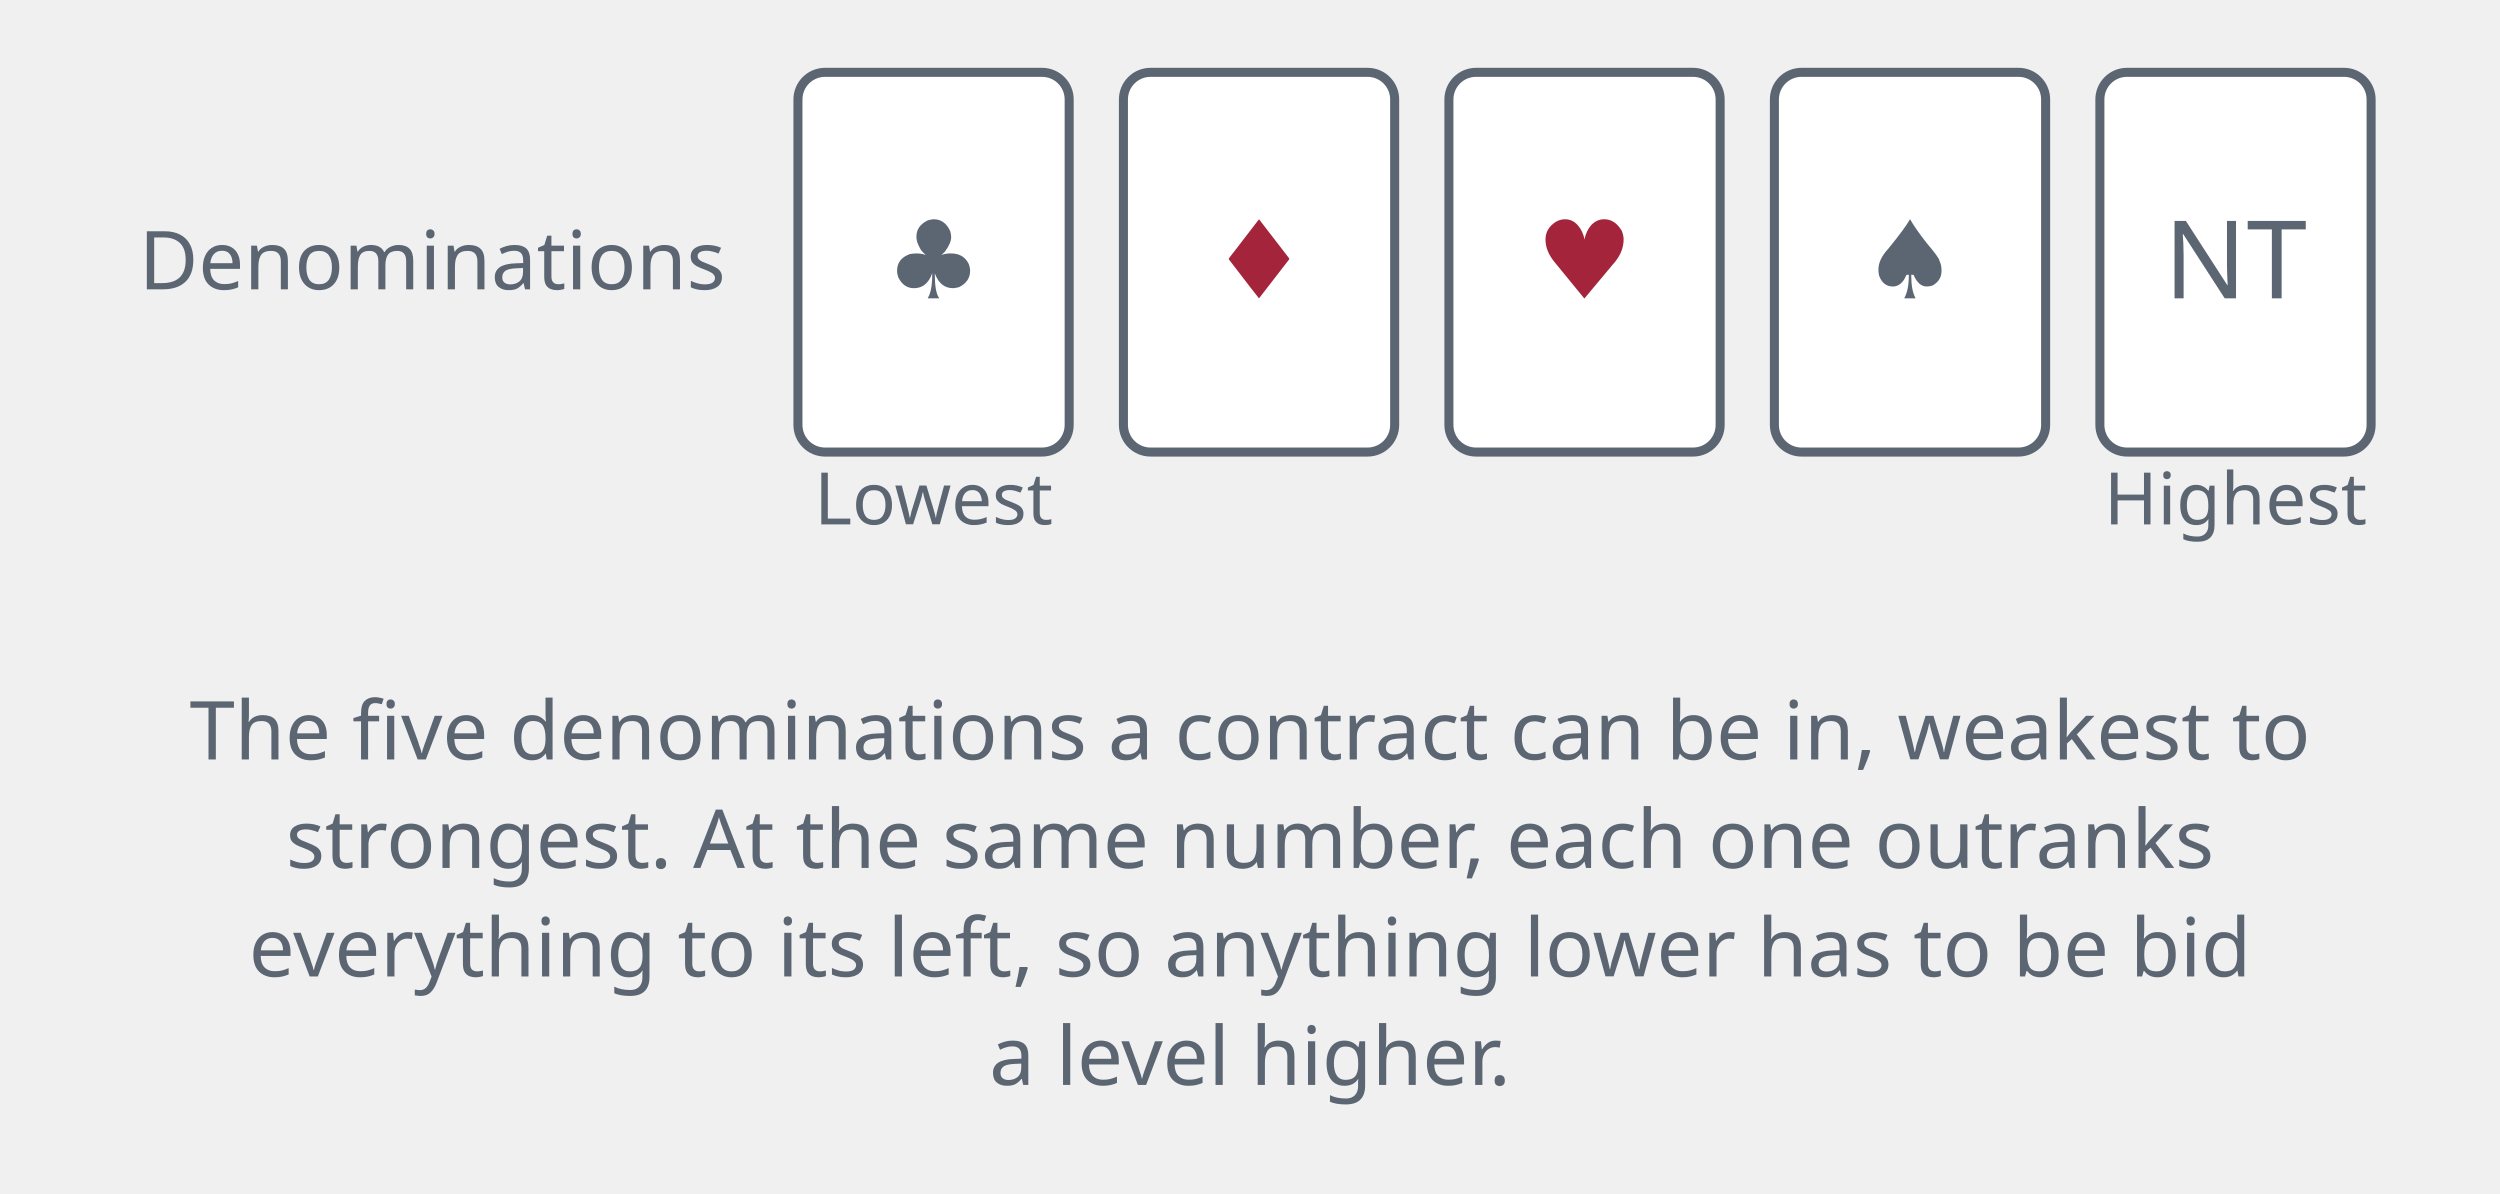
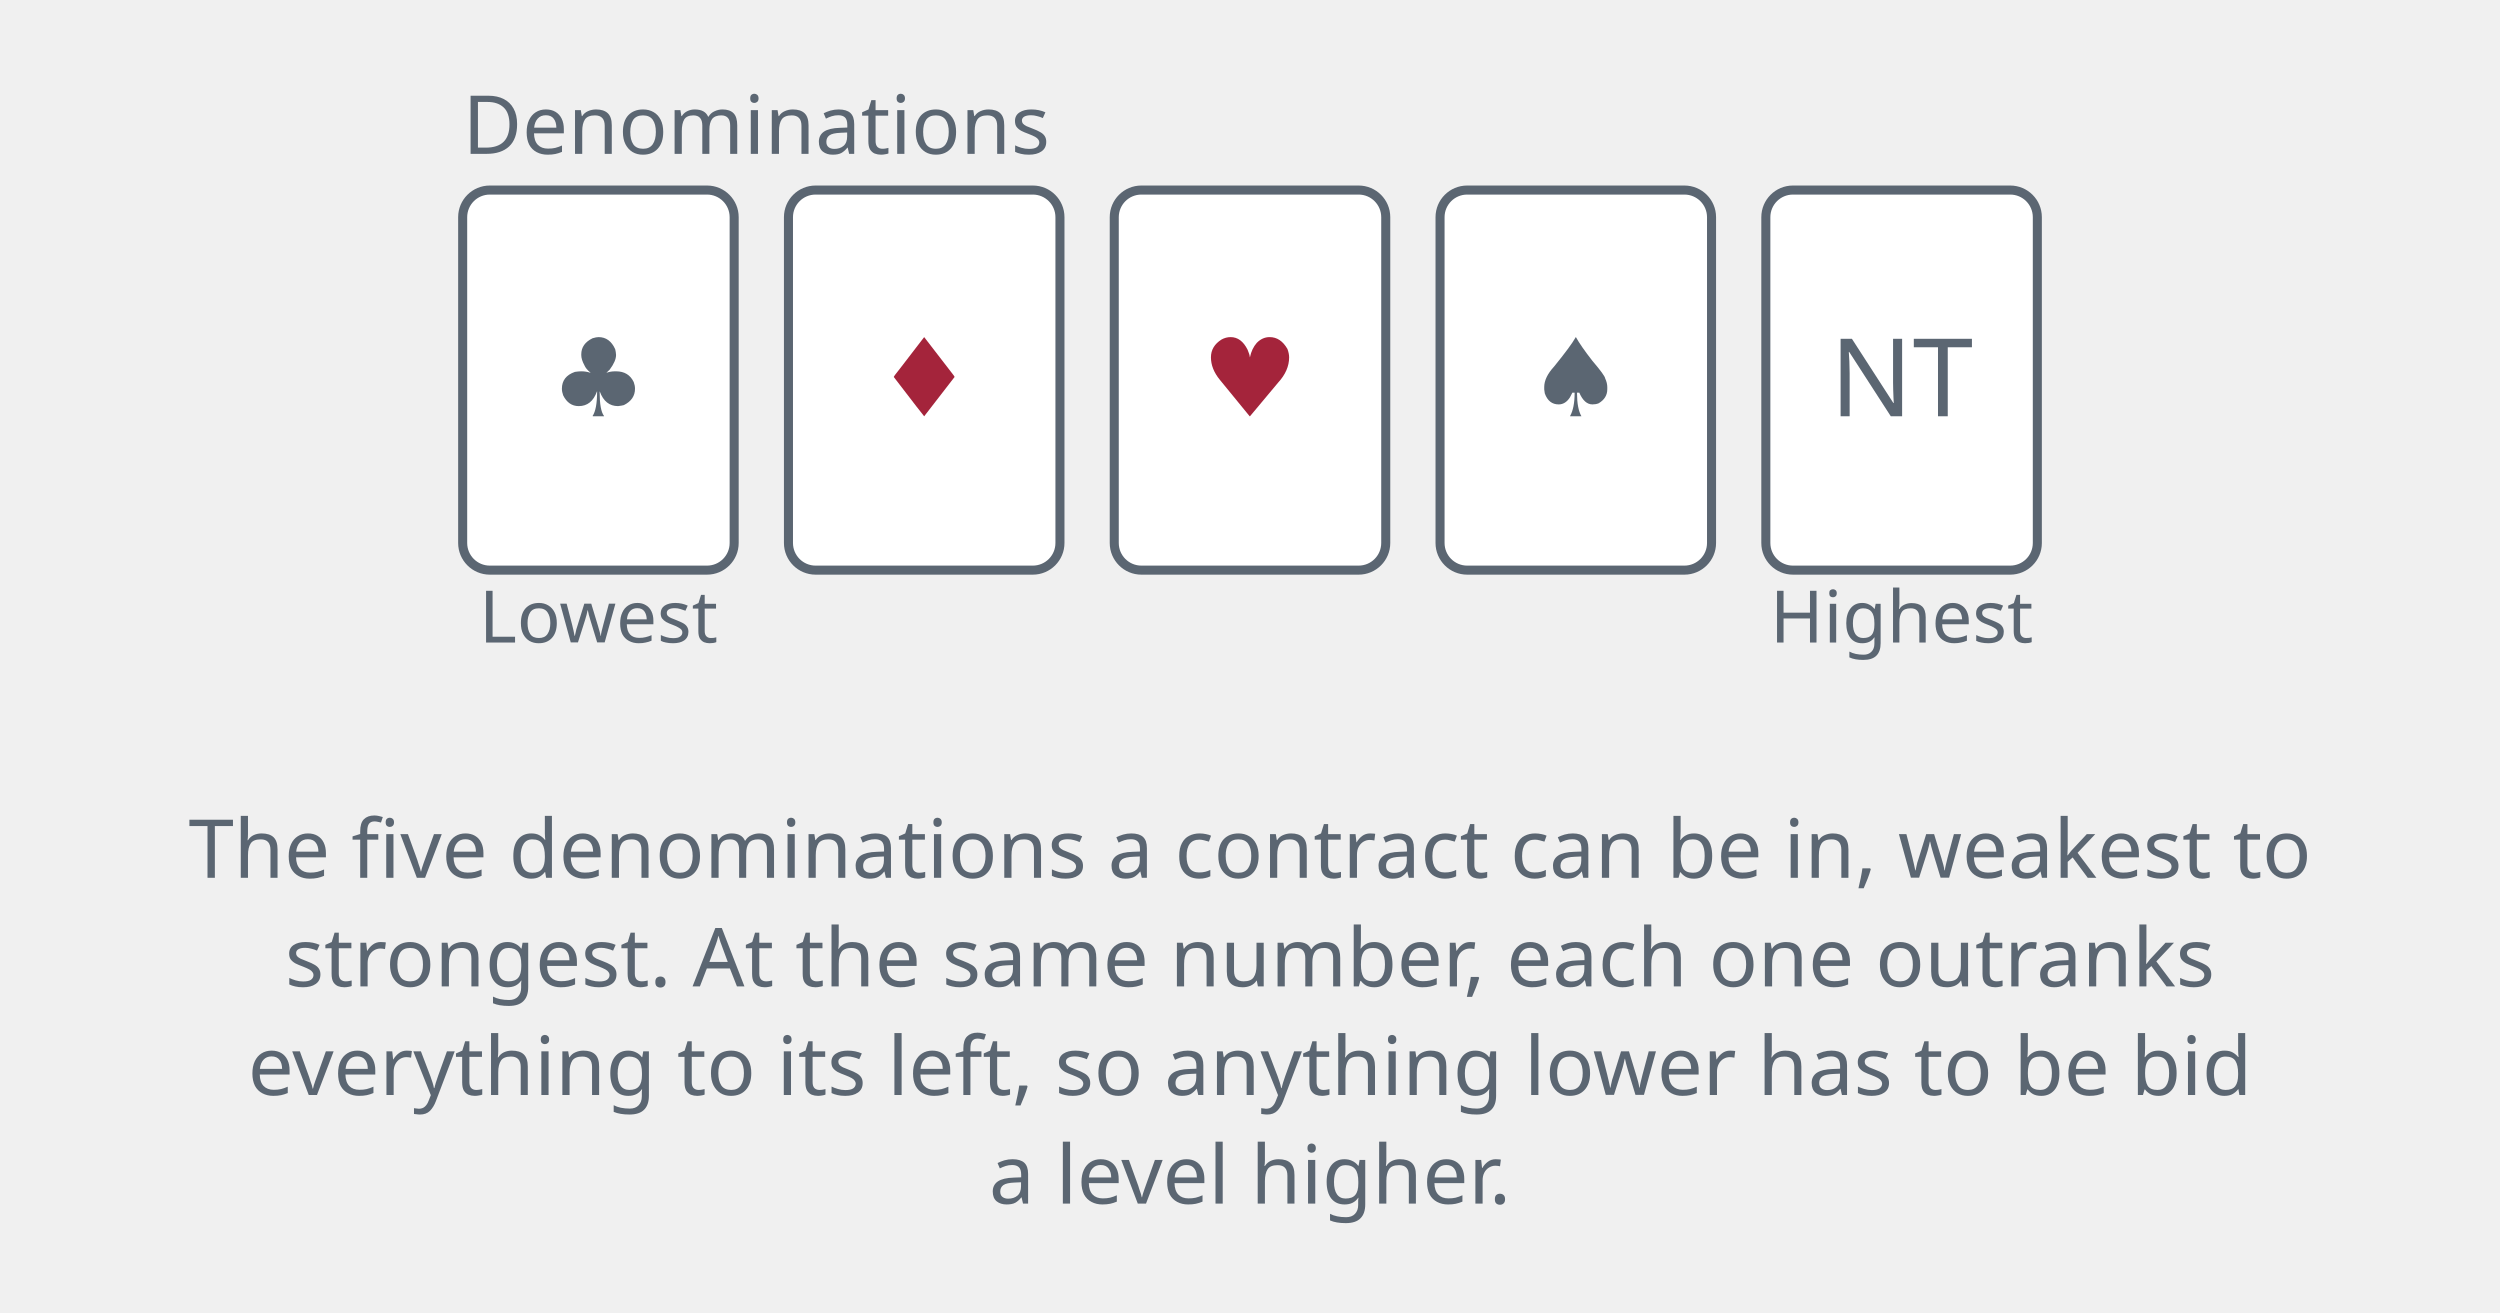
- <svg xmlns="http://www.w3.org/2000/svg" viewBox="0 0 276 132" width="442" height="211" role="img" aria-label="Contract Bridge: The five denominations a contract can be in, weakest to strongest. At the same number, each one outranks everything to its left, so anything lower has to be bid a level higher.">
-   <rect x="88.0" y="8.0" width="30" height="42" rx="3" fill="#ffffff" stroke="#5b6672" stroke-width="1" />
-   <text x="103.0" y="33.0" text-anchor="middle" font-family="system-ui, sans-serif" font-size="12" fill="#5b6672">♣</text>
-   <text x="103.0" y="58.0" text-anchor="middle" font-family="system-ui, sans-serif" font-size="8" fill="#5b6672">Lowest</text>
-   <rect x="124.0" y="8.0" width="30" height="42" rx="3" fill="#ffffff" stroke="#5b6672" stroke-width="1" />
-   <text x="139.0" y="33.0" text-anchor="middle" font-family="system-ui, sans-serif" font-size="12" fill="#a4243b">♦</text>
-   <rect x="160.0" y="8.0" width="30" height="42" rx="3" fill="#ffffff" stroke="#5b6672" stroke-width="1" />
-   <text x="175.0" y="33.0" text-anchor="middle" font-family="system-ui, sans-serif" font-size="12" fill="#a4243b">♥</text>
-   <rect x="196.0" y="8.0" width="30" height="42" rx="3" fill="#ffffff" stroke="#5b6672" stroke-width="1" />
-   <text x="211.0" y="33.0" text-anchor="middle" font-family="system-ui, sans-serif" font-size="12" fill="#5b6672">♠</text>
-   <rect x="232.0" y="8.0" width="30" height="42" rx="3" fill="#ffffff" stroke="#5b6672" stroke-width="1" />
-   <text x="247.0" y="33.0" text-anchor="middle" font-family="system-ui, sans-serif" font-size="12" fill="#5b6672">NT</text>
-   <text x="247.0" y="58.0" text-anchor="middle" font-family="system-ui, sans-serif" font-size="8" fill="#5b6672">Highest</text>
-   <text x="80.0" y="32.0" text-anchor="end" font-family="system-ui, sans-serif" font-size="9" fill="#5b6672">Denominations</text>
-   <text x="138.0" y="84.0" text-anchor="middle" font-family="system-ui, sans-serif" font-size="9" fill="#5b6672">The five denominations a contract can be in, weakest to</text>
-   <text x="138.0" y="96.0" text-anchor="middle" font-family="system-ui, sans-serif" font-size="9" fill="#5b6672">strongest. At the same number, each one outranks</text>
-   <text x="138.0" y="108.0" text-anchor="middle" font-family="system-ui, sans-serif" font-size="9" fill="#5b6672">everything to its left, so anything lower has to be bid</text>
-   <text x="138.0" y="120.0" text-anchor="middle" font-family="system-ui, sans-serif" font-size="9" fill="#5b6672">a level higher.</text>
+ <svg xmlns="http://www.w3.org/2000/svg" viewBox="0 0 276 145" width="442" height="232" role="img" aria-label="Contract Bridge: The five denominations a contract can be in, weakest to strongest. At the same number, each one outranks everything to its left, so anything lower has to be bid a level higher.">
+   <rect x="51.0" y="21.0" width="30" height="42" rx="3" fill="#ffffff" stroke="#5b6672" stroke-width="1" />
+   <text x="66.0" y="46.0" text-anchor="middle" font-family="system-ui, sans-serif" font-size="12" fill="#5b6672">♣</text>
+   <text x="66.0" y="71.0" text-anchor="middle" font-family="system-ui, sans-serif" font-size="8" fill="#5b6672">Lowest</text>
+   <rect x="87.0" y="21.0" width="30" height="42" rx="3" fill="#ffffff" stroke="#5b6672" stroke-width="1" />
+   <text x="102.0" y="46.0" text-anchor="middle" font-family="system-ui, sans-serif" font-size="12" fill="#a4243b">♦</text>
+   <rect x="123.0" y="21.0" width="30" height="42" rx="3" fill="#ffffff" stroke="#5b6672" stroke-width="1" />
+   <text x="138.0" y="46.0" text-anchor="middle" font-family="system-ui, sans-serif" font-size="12" fill="#a4243b">♥</text>
+   <rect x="159.0" y="21.0" width="30" height="42" rx="3" fill="#ffffff" stroke="#5b6672" stroke-width="1" />
+   <text x="174.0" y="46.0" text-anchor="middle" font-family="system-ui, sans-serif" font-size="12" fill="#5b6672">♠</text>
+   <rect x="195.0" y="21.0" width="30" height="42" rx="3" fill="#ffffff" stroke="#5b6672" stroke-width="1" />
+   <text x="210.0" y="46.0" text-anchor="middle" font-family="system-ui, sans-serif" font-size="12" fill="#5b6672">NT</text>
+   <text x="210.0" y="71.0" text-anchor="middle" font-family="system-ui, sans-serif" font-size="8" fill="#5b6672">Highest</text>
+   <text x="51.0" y="17.0" font-family="system-ui, sans-serif" font-size="9" fill="#5b6672">Denominations</text>
+   <text x="138.0" y="97.0" text-anchor="middle" font-family="system-ui, sans-serif" font-size="9" fill="#5b6672">The five denominations a contract can be in, weakest to</text>
+   <text x="138.0" y="109.0" text-anchor="middle" font-family="system-ui, sans-serif" font-size="9" fill="#5b6672">strongest. At the same number, each one outranks</text>
+   <text x="138.0" y="121.0" text-anchor="middle" font-family="system-ui, sans-serif" font-size="9" fill="#5b6672">everything to its left, so anything lower has to be bid</text>
+   <text x="138.0" y="133.0" text-anchor="middle" font-family="system-ui, sans-serif" font-size="9" fill="#5b6672">a level higher.</text>
</svg>
